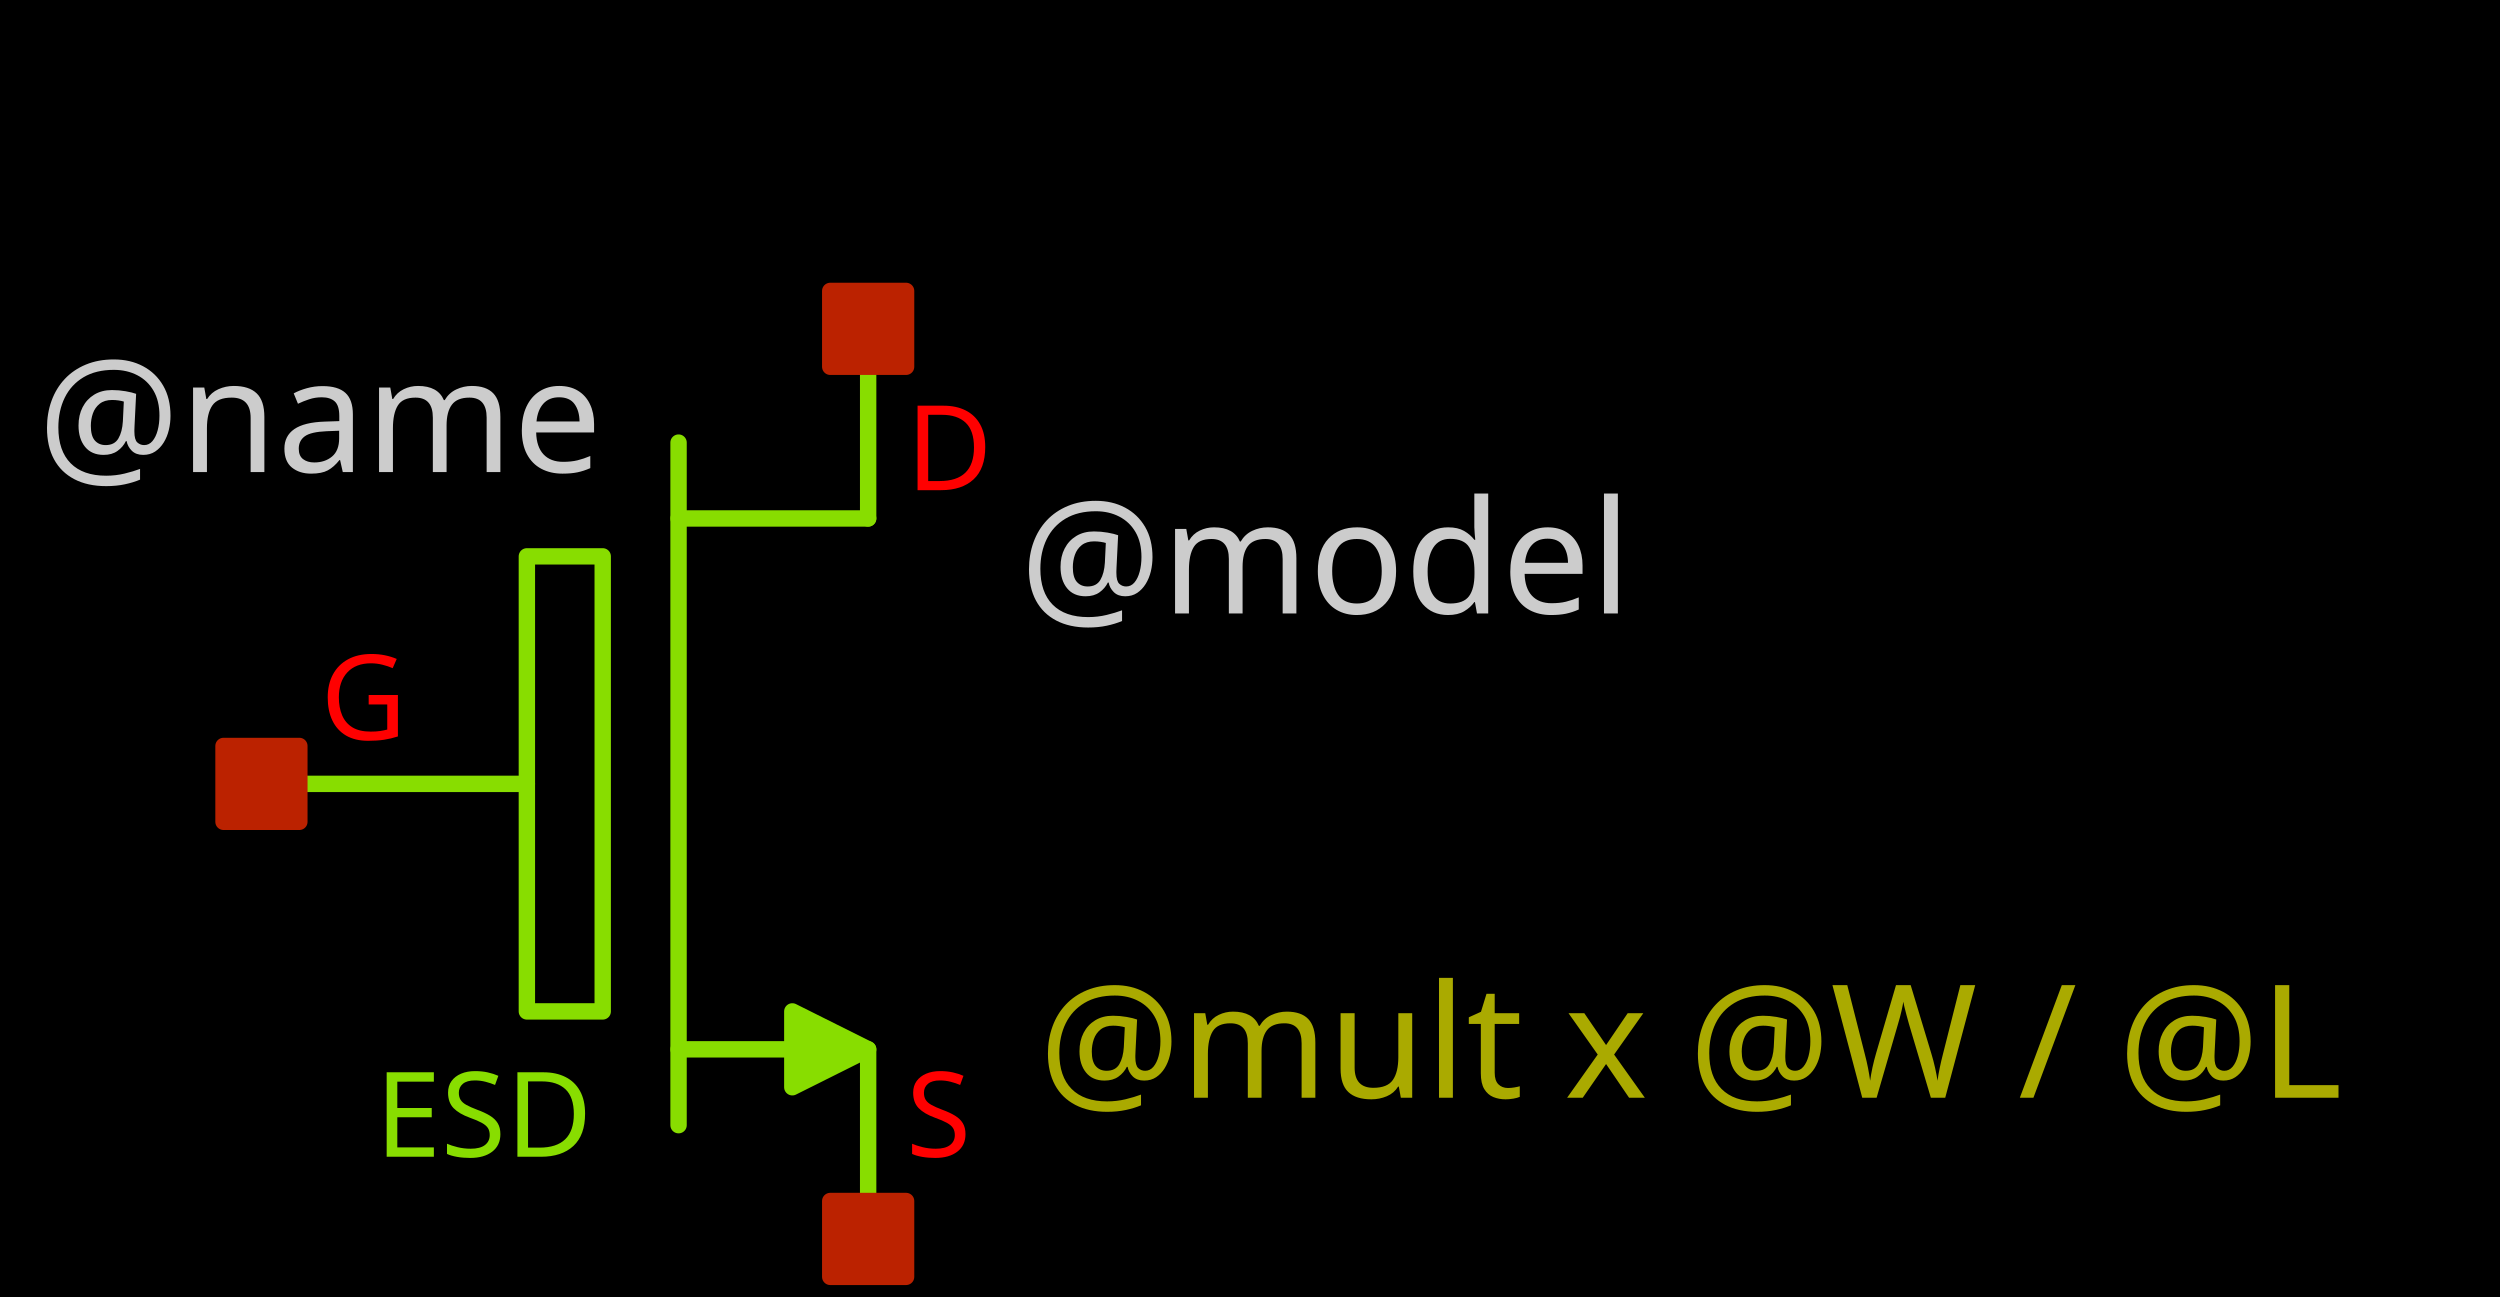
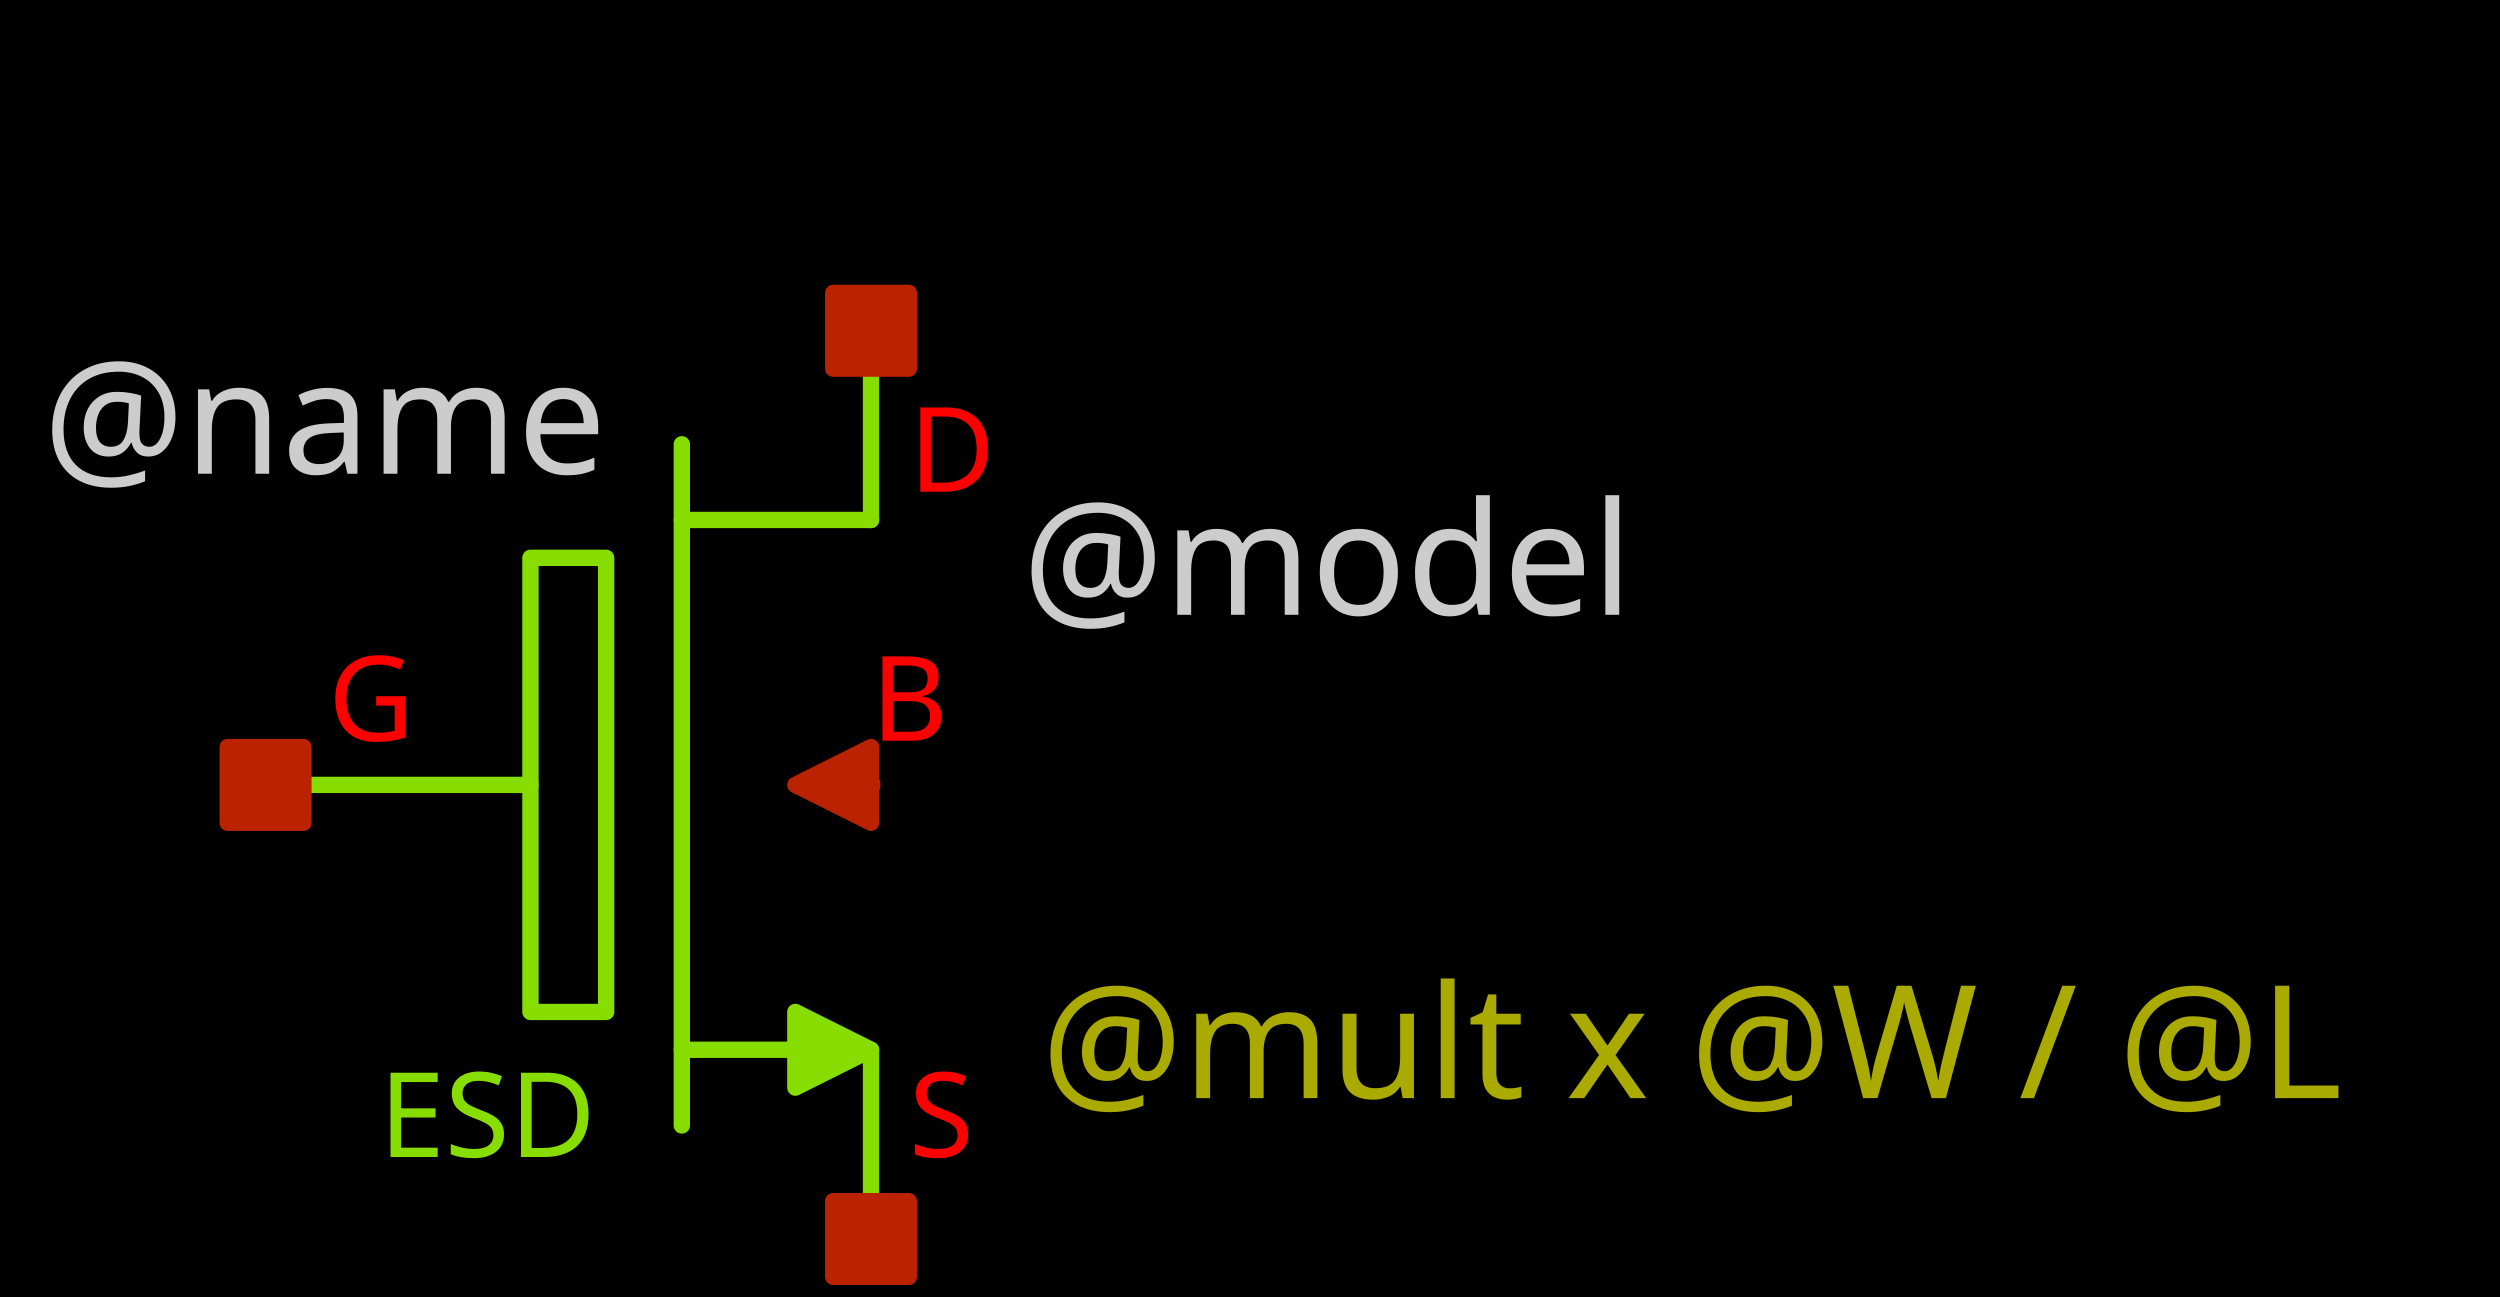
<svg xmlns="http://www.w3.org/2000/svg" width="1323" height="686" version="1.1">
  <style type="text/css">
.l0{
 fill: #000000;
  stroke: #000000;
  stroke-linecap:round;
  stroke-linejoin:round;
-   stroke-width: 8.669;
+   stroke-width: 8.652;
}
.l1{
 fill: #00ccee;
  stroke: #00ccee;
  stroke-linecap:round;
  stroke-linejoin:round;
-   stroke-width: 8.669;
+   stroke-width: 8.652;
}
.l2{
  fill: none;
  stroke: #3f3f3f;
  stroke-linecap:round;
  stroke-linejoin:round;
-   stroke-width: 8.669;
+   stroke-width: 8.652;
}
.l3{
 fill: #cccccc; fill-opacity: 0.5;
  stroke: #cccccc;
  stroke-linecap:round;
  stroke-linejoin:round;
-   stroke-width: 8.669;
+   stroke-width: 8.652;
}
.l4{
 fill: #88dd00;
  stroke: #88dd00;
  stroke-linecap:round;
  stroke-linejoin:round;
-   stroke-width: 8.669;
+   stroke-width: 8.652;
}
.l5{
 fill: #bb2200;
  stroke: #bb2200;
  stroke-linecap:round;
  stroke-linejoin:round;
-   stroke-width: 8.669;
+   stroke-width: 8.652;
}
.l6{
 fill: #00ccee; fill-opacity: 0.5;
  stroke: #00ccee;
  stroke-linecap:round;
  stroke-linejoin:round;
-   stroke-width: 8.669;
+   stroke-width: 8.652;
}
.l7{
 fill: #ff0000; fill-opacity: 0.5;
  stroke: #ff0000;
  stroke-linecap:round;
  stroke-linejoin:round;
-   stroke-width: 8.669;
+   stroke-width: 8.652;
}
.l8{
 fill: #ffff00; fill-opacity: 0.5;
  stroke: #ffff00;
  stroke-linecap:round;
  stroke-linejoin:round;
-   stroke-width: 8.669;
+   stroke-width: 8.652;
}
.l9{
 fill: #ffffff; fill-opacity: 0.5;
  stroke: #ffffff;
  stroke-linecap:round;
  stroke-linejoin:round;
-   stroke-width: 8.669;
+   stroke-width: 8.652;
}
.l10{
 fill: #ff00ff;
  stroke: #ff00ff;
  stroke-linecap:round;
  stroke-linejoin:round;
-   stroke-width: 8.669;
+   stroke-width: 8.652;
}
.l11{
 fill: #00ff00; fill-opacity: 0.5;
  stroke: #00ff00;
  stroke-linecap:round;
  stroke-linejoin:round;
-   stroke-width: 8.669;
+   stroke-width: 8.652;
}
.l12{
 fill: #0044dd; fill-opacity: 0.5;
  stroke: #0044dd;
  stroke-linecap:round;
  stroke-linejoin:round;
-   stroke-width: 8.669;
+   stroke-width: 8.652;
}
.l13{
 fill: #aaaa00; fill-opacity: 0.5;
  stroke: #aaaa00;
  stroke-linecap:round;
  stroke-linejoin:round;
-   stroke-width: 8.669;
+   stroke-width: 8.652;
}
.l14{
  fill: none;
  stroke: #aaccaa;
  stroke-linecap:round;
  stroke-linejoin:round;
-   stroke-width: 8.669;
+   stroke-width: 8.652;
}
.l15{
 fill: #ff7777; fill-opacity: 0.5;
  stroke: #ff7777;
  stroke-linecap:round;
  stroke-linejoin:round;
-   stroke-width: 8.669;
+   stroke-width: 8.652;
}
.l16{
 fill: #bfff81; fill-opacity: 0.5;
  stroke: #bfff81;
  stroke-linecap:round;
  stroke-linejoin:round;
-   stroke-width: 8.669;
+   stroke-width: 8.652;
}
.l17{
  fill: none;
  stroke: #00ffcc;
  stroke-linecap:round;
  stroke-linejoin:round;
-   stroke-width: 8.669;
+   stroke-width: 8.652;
}
.l18{
 fill: #ce0097; fill-opacity: 0.5;
  stroke: #ce0097;
  stroke-linecap:round;
  stroke-linejoin:round;
-   stroke-width: 8.669;
+   stroke-width: 8.652;
}
.l19{
  fill: none;
  stroke: #d2d46b;
  stroke-linecap:round;
  stroke-linejoin:round;
-   stroke-width: 8.669;
+   stroke-width: 8.652;
}
.l20{
  fill: none;
  stroke: #ef6158;
  stroke-linecap:round;
  stroke-linejoin:round;
-   stroke-width: 8.669;
+   stroke-width: 8.652;
}
.l21{
  fill: none;
  stroke: #fdb200;
  stroke-linecap:round;
  stroke-linejoin:round;
-   stroke-width: 8.669;
+   stroke-width: 8.652;
}
text {font-family: Sans-Serif;}
</style>
  <rect class="l0" x="0" y="0" width="1323" height="686" />
-   <text fill="#cccccc" xml:space="preserve" font-size="83.481" transform="translate(20.0241, 249.824)">@name</text>
-   <text fill="#ff0000" xml:space="preserve" font-size="62.61" transform="translate(479.496, 612.156)">S</text>
-   <text fill="#ff0000" xml:space="preserve" font-size="62.61" transform="translate(479.496, 259.397)">D</text>
-   <text fill="#ff0000" xml:space="preserve" font-size="62.61" transform="translate(169.619, 391.414)">G</text>
-   <text fill="#cccccc" xml:space="preserve" font-size="83.481" transform="translate(539.698, 324.645)">@model</text>
-   <text fill="#aaaa00" xml:space="preserve" font-size="83.481" transform="translate(549.732, 580.937)">@mult x @W / @L</text>
-   <text fill="#88dd00" xml:space="preserve" font-size="62.61" transform="translate(198.552, 612.156)">ESD</text>
-   <path class="l4" d="M459.429 174.024L459.429 274.361" />
-   <path class="l4" d="M459.429 555.305L459.429 655.643" />
-   <path class="l4" d="M359.092 274.361L459.429 274.361" />
-   <path class="l4" d="M359.092 555.305L419.294 555.305" />
-   <path class="l4" d="M359.092 234.226L359.092 595.44" />
-   <path class="l4" d="M138.35 414.833L278.822 414.833" />
-   <path class="l4" d="M419.294 535.238L459.429 555.305L419.294 575.373L419.294 535.238" />
-   <path class="l4" style="fill:none;" d="M278.822 535.238L278.822 294.429L318.957 294.429L318.957 535.238L278.822 535.238" />
-   <path class="l5" d="M439.361 153.957L479.496 153.957L479.496 194.091L439.361 194.091L439.361 153.957z" />
-   <path class="l5" d="M118.282 394.766L158.417 394.766L158.417 434.901L118.282 434.901L118.282 394.766z" />
-   <path class="l5" d="M439.361 635.575L479.496 635.575L479.496 675.71L439.361 675.71L439.361 635.575z" />
+   <text fill="#cccccc" xml:space="preserve" font-size="83.312" transform="translate(22.7952, 250.685)">@name</text>
+   <text fill="#ff0000" xml:space="preserve" font-size="62.484" transform="translate(480.983, 612.284)">S</text>
+   <text fill="#ff0000" xml:space="preserve" font-size="62.484" transform="translate(480.983, 260.238)">D</text>
+   <text fill="#ff0000" xml:space="preserve" font-size="62.484" transform="translate(460.957, 391.988)">B</text>
+   <text fill="#ff0000" xml:space="preserve" font-size="62.484" transform="translate(173.634, 391.988)">G</text>
+   <text fill="#cccccc" xml:space="preserve" font-size="83.312" transform="translate(541.064, 325.355)">@model</text>
+   <text fill="#aaaa00" xml:space="preserve" font-size="83.312" transform="translate(551.078, 581.129)">@mult x @W / @L</text>
+   <text fill="#88dd00" xml:space="preserve" font-size="62.484" transform="translate(200.607, 612.284)">ESD</text>
+   <path class="l4" d="M460.957 175.038L460.957 275.172" />
+   <path class="l4" d="M460.957 555.549L460.957 655.683" />
+   <path class="l4" d="M360.822 275.172L460.957 275.172" />
+   <path class="l4" d="M360.822 555.549L420.903 555.549" />
+   <path class="l4" d="M360.822 235.118L360.822 595.602" />
+   <path class="l4" d="M140.526 415.36L280.715 415.36" />
+   <path class="l4" d="M420.903 535.522L460.957 555.549L420.903 575.576L420.903 535.522" />
+   <path class="l4" style="fill:none;" d="M280.715 535.522L280.715 295.199L320.768 295.199L320.768 535.522L280.715 535.522" />
+   <path class="l5" d="M440.93 155.011L480.983 155.011L480.983 195.065L440.93 195.065L440.93 155.011z" />
+   <path class="l5" d="M120.499 395.333L160.553 395.333L160.553 435.387L120.499 435.387L120.499 395.333z" />
+   <path class="l5" d="M440.93 635.656L480.983 635.656L480.983 675.71L440.93 675.71L440.93 635.656z" />
+   <path class="l5" d="M460.331 414.735L461.582 414.735L461.582 415.986L460.331 415.986L460.331 414.735z" />
+   <path class="l5" d="M460.957 395.333L420.903 415.36L460.957 435.387L460.957 395.333" />
</svg>
